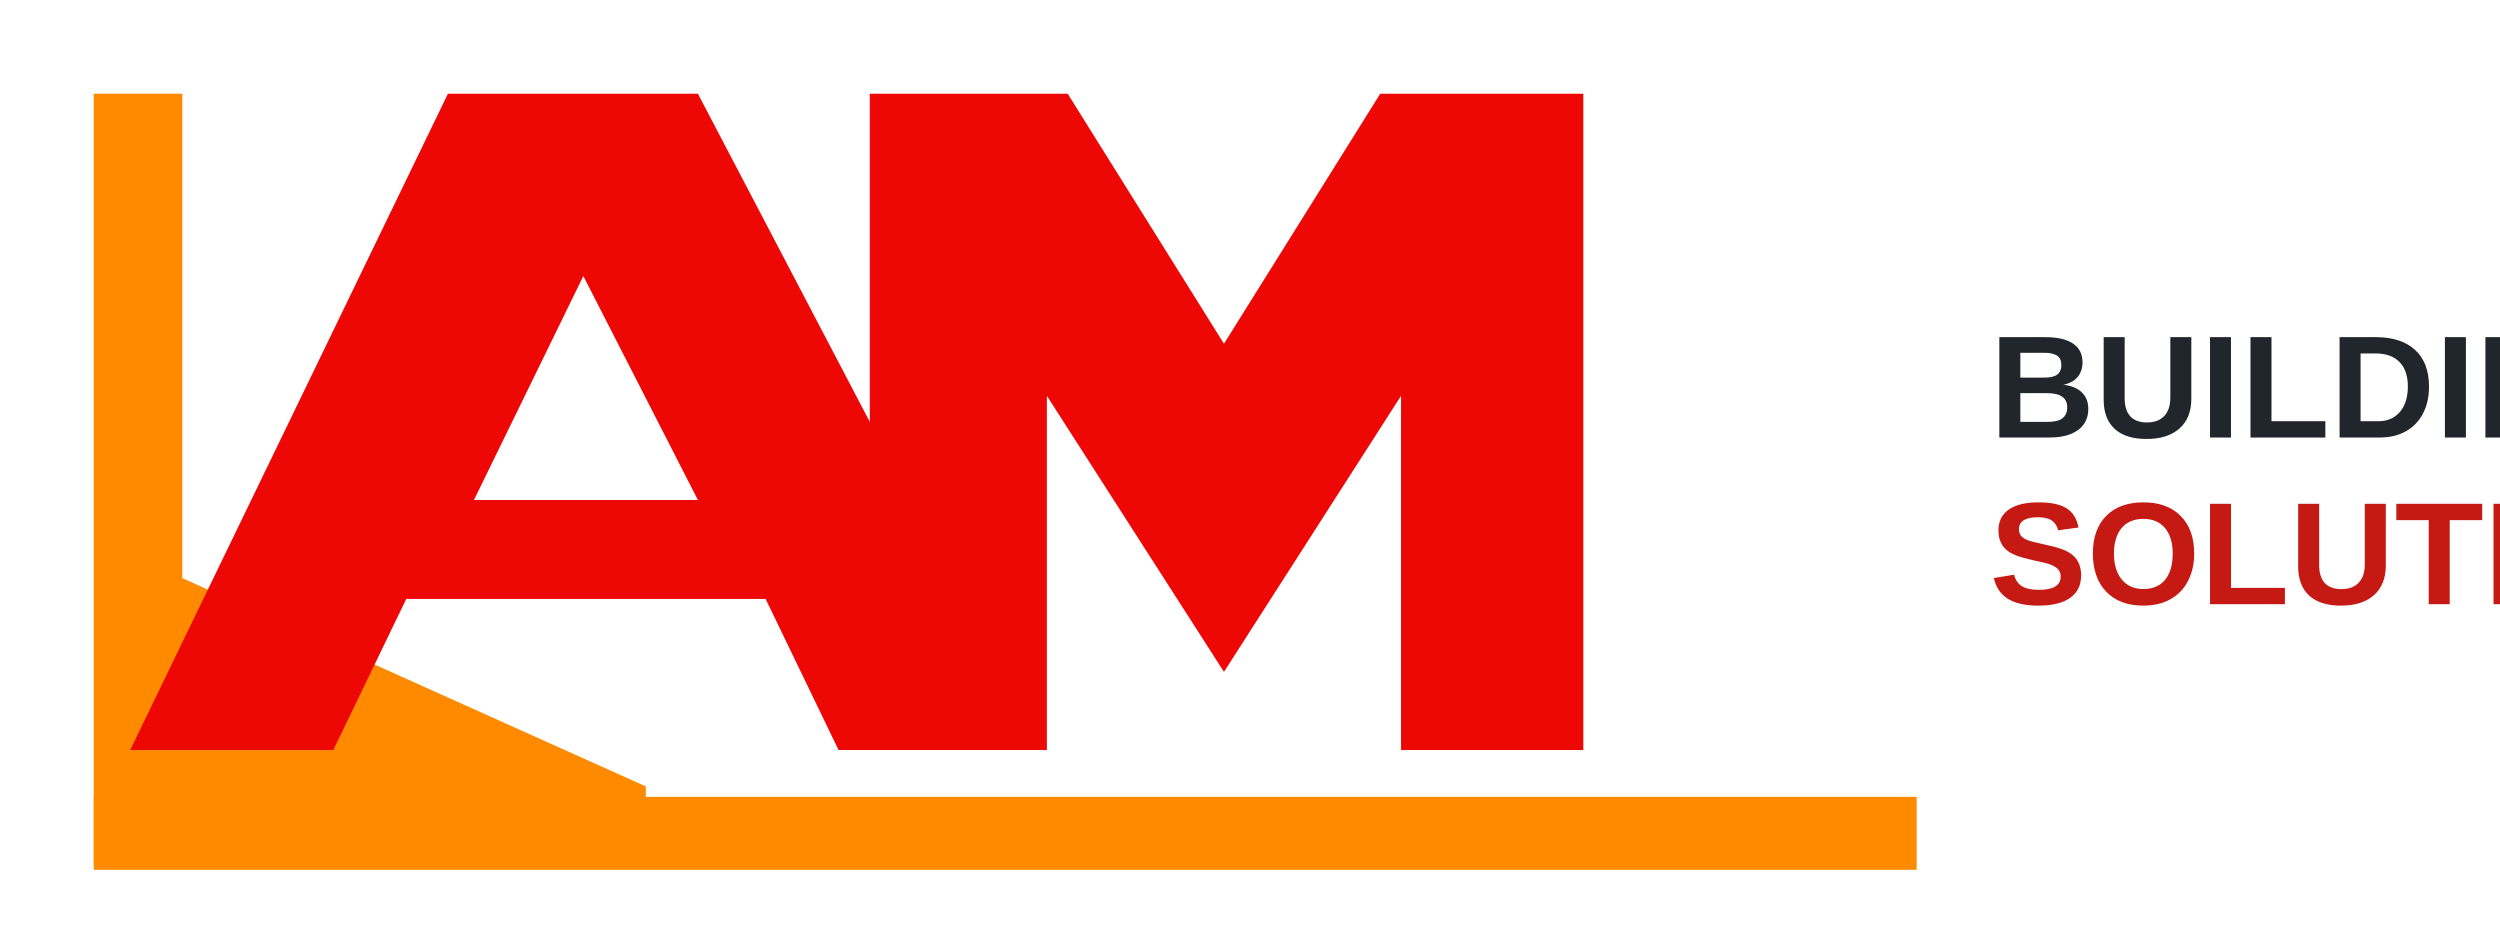
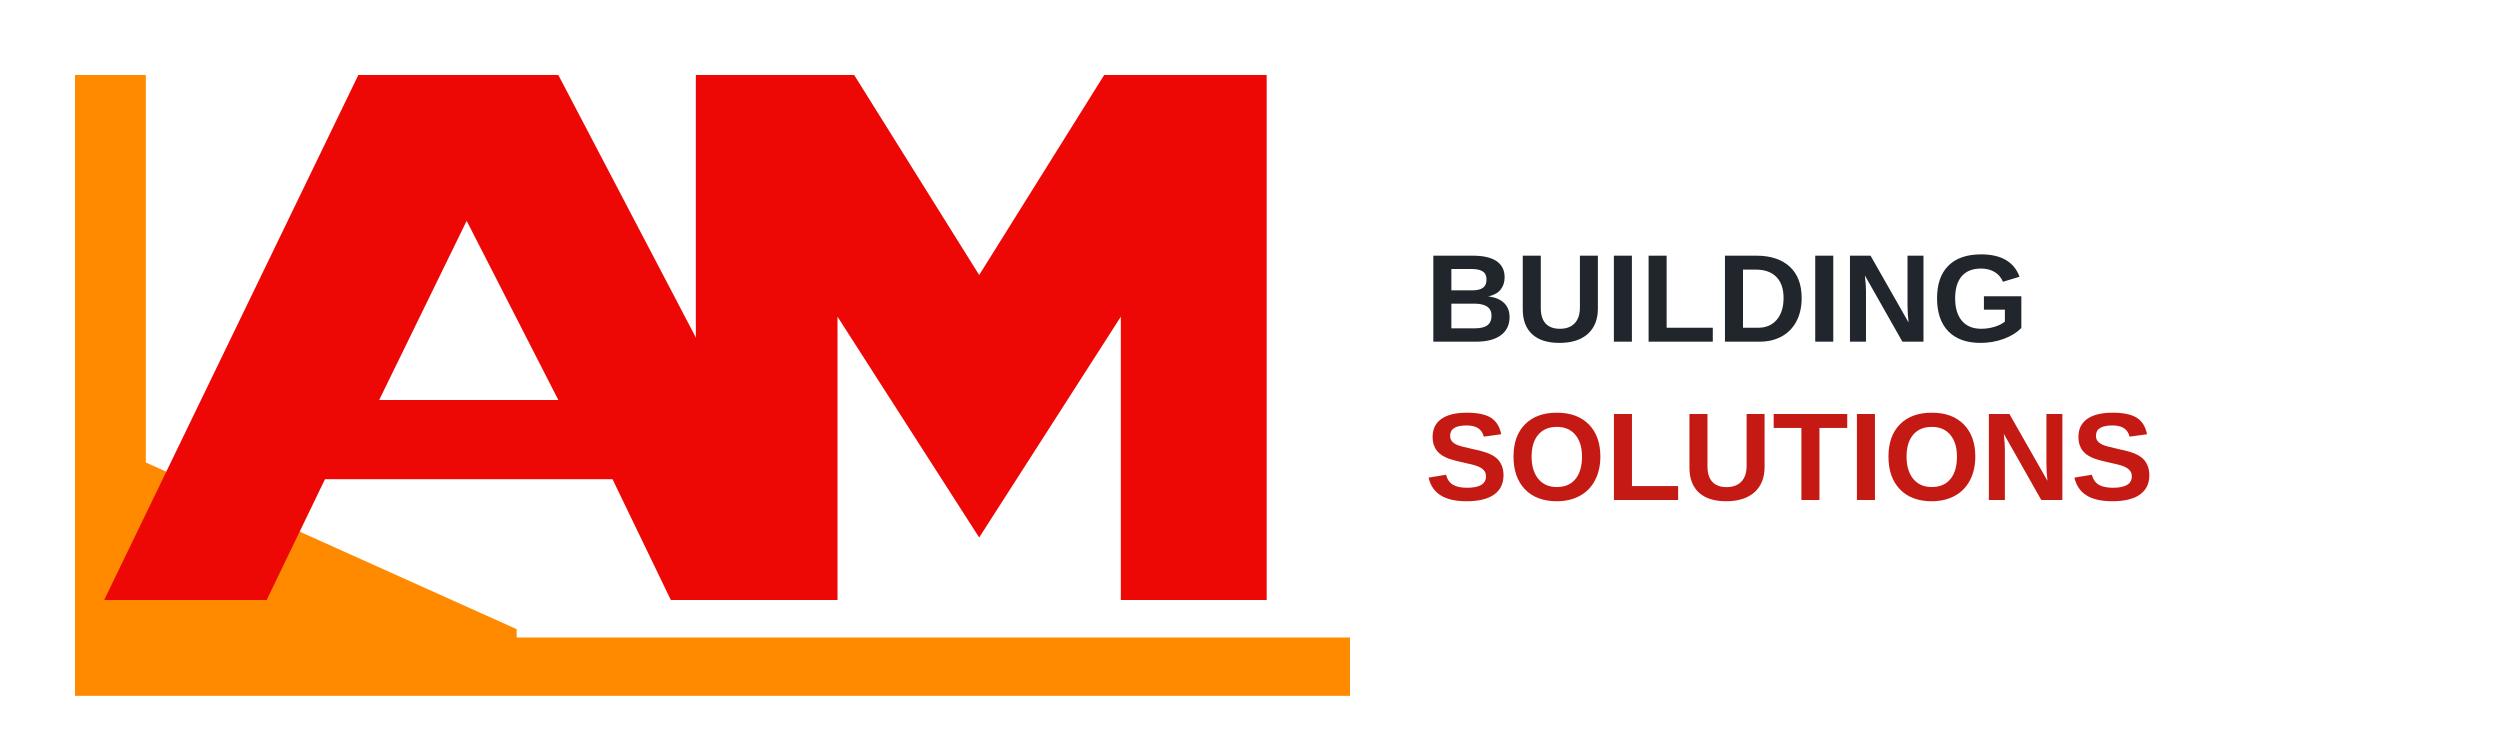
- <svg xmlns="http://www.w3.org/2000/svg" viewBox="0 0 480 180" role="img" aria-labelledby="title desc">
+ <svg xmlns="http://www.w3.org/2000/svg" viewBox="0 0 600 180" role="img" aria-labelledby="title desc">
  <path fill="#ff8a00" d="M18 18h17v93l89 40v15H18z" />
  <path fill="#ed0805" d="M86 18h48l66 126h-39l-14-29h-69L64 144H25zm26 35-21 43h43z" />
  <path fill="#ed0805" d="M167 18h38l30 48 30-48h39v126h-35V76l-34 53-34-53v68h-34z" />
-   <path fill="#ff8a00" d="M18 153h350v14H18z" />
-   <text x="382" y="84" fill="#20262b" font-family="Arial, sans-serif" font-size="28" font-weight="700">BUILDING</text>
-   <text x="382" y="116" fill="#c51a14" font-family="Arial, sans-serif" font-size="28" font-weight="700">SOLUTIONS</text>
+   <path fill="#ff8a00" d="M18 153h306v14H18z" />
+   <text x="342" y="82" fill="#20262b" font-family="Arial, sans-serif" font-size="30" font-weight="700">BUILDING</text>
+   <text x="342" y="120" fill="#c51a14" font-family="Arial, sans-serif" font-size="30" font-weight="700">SOLUTIONS</text>
</svg>
